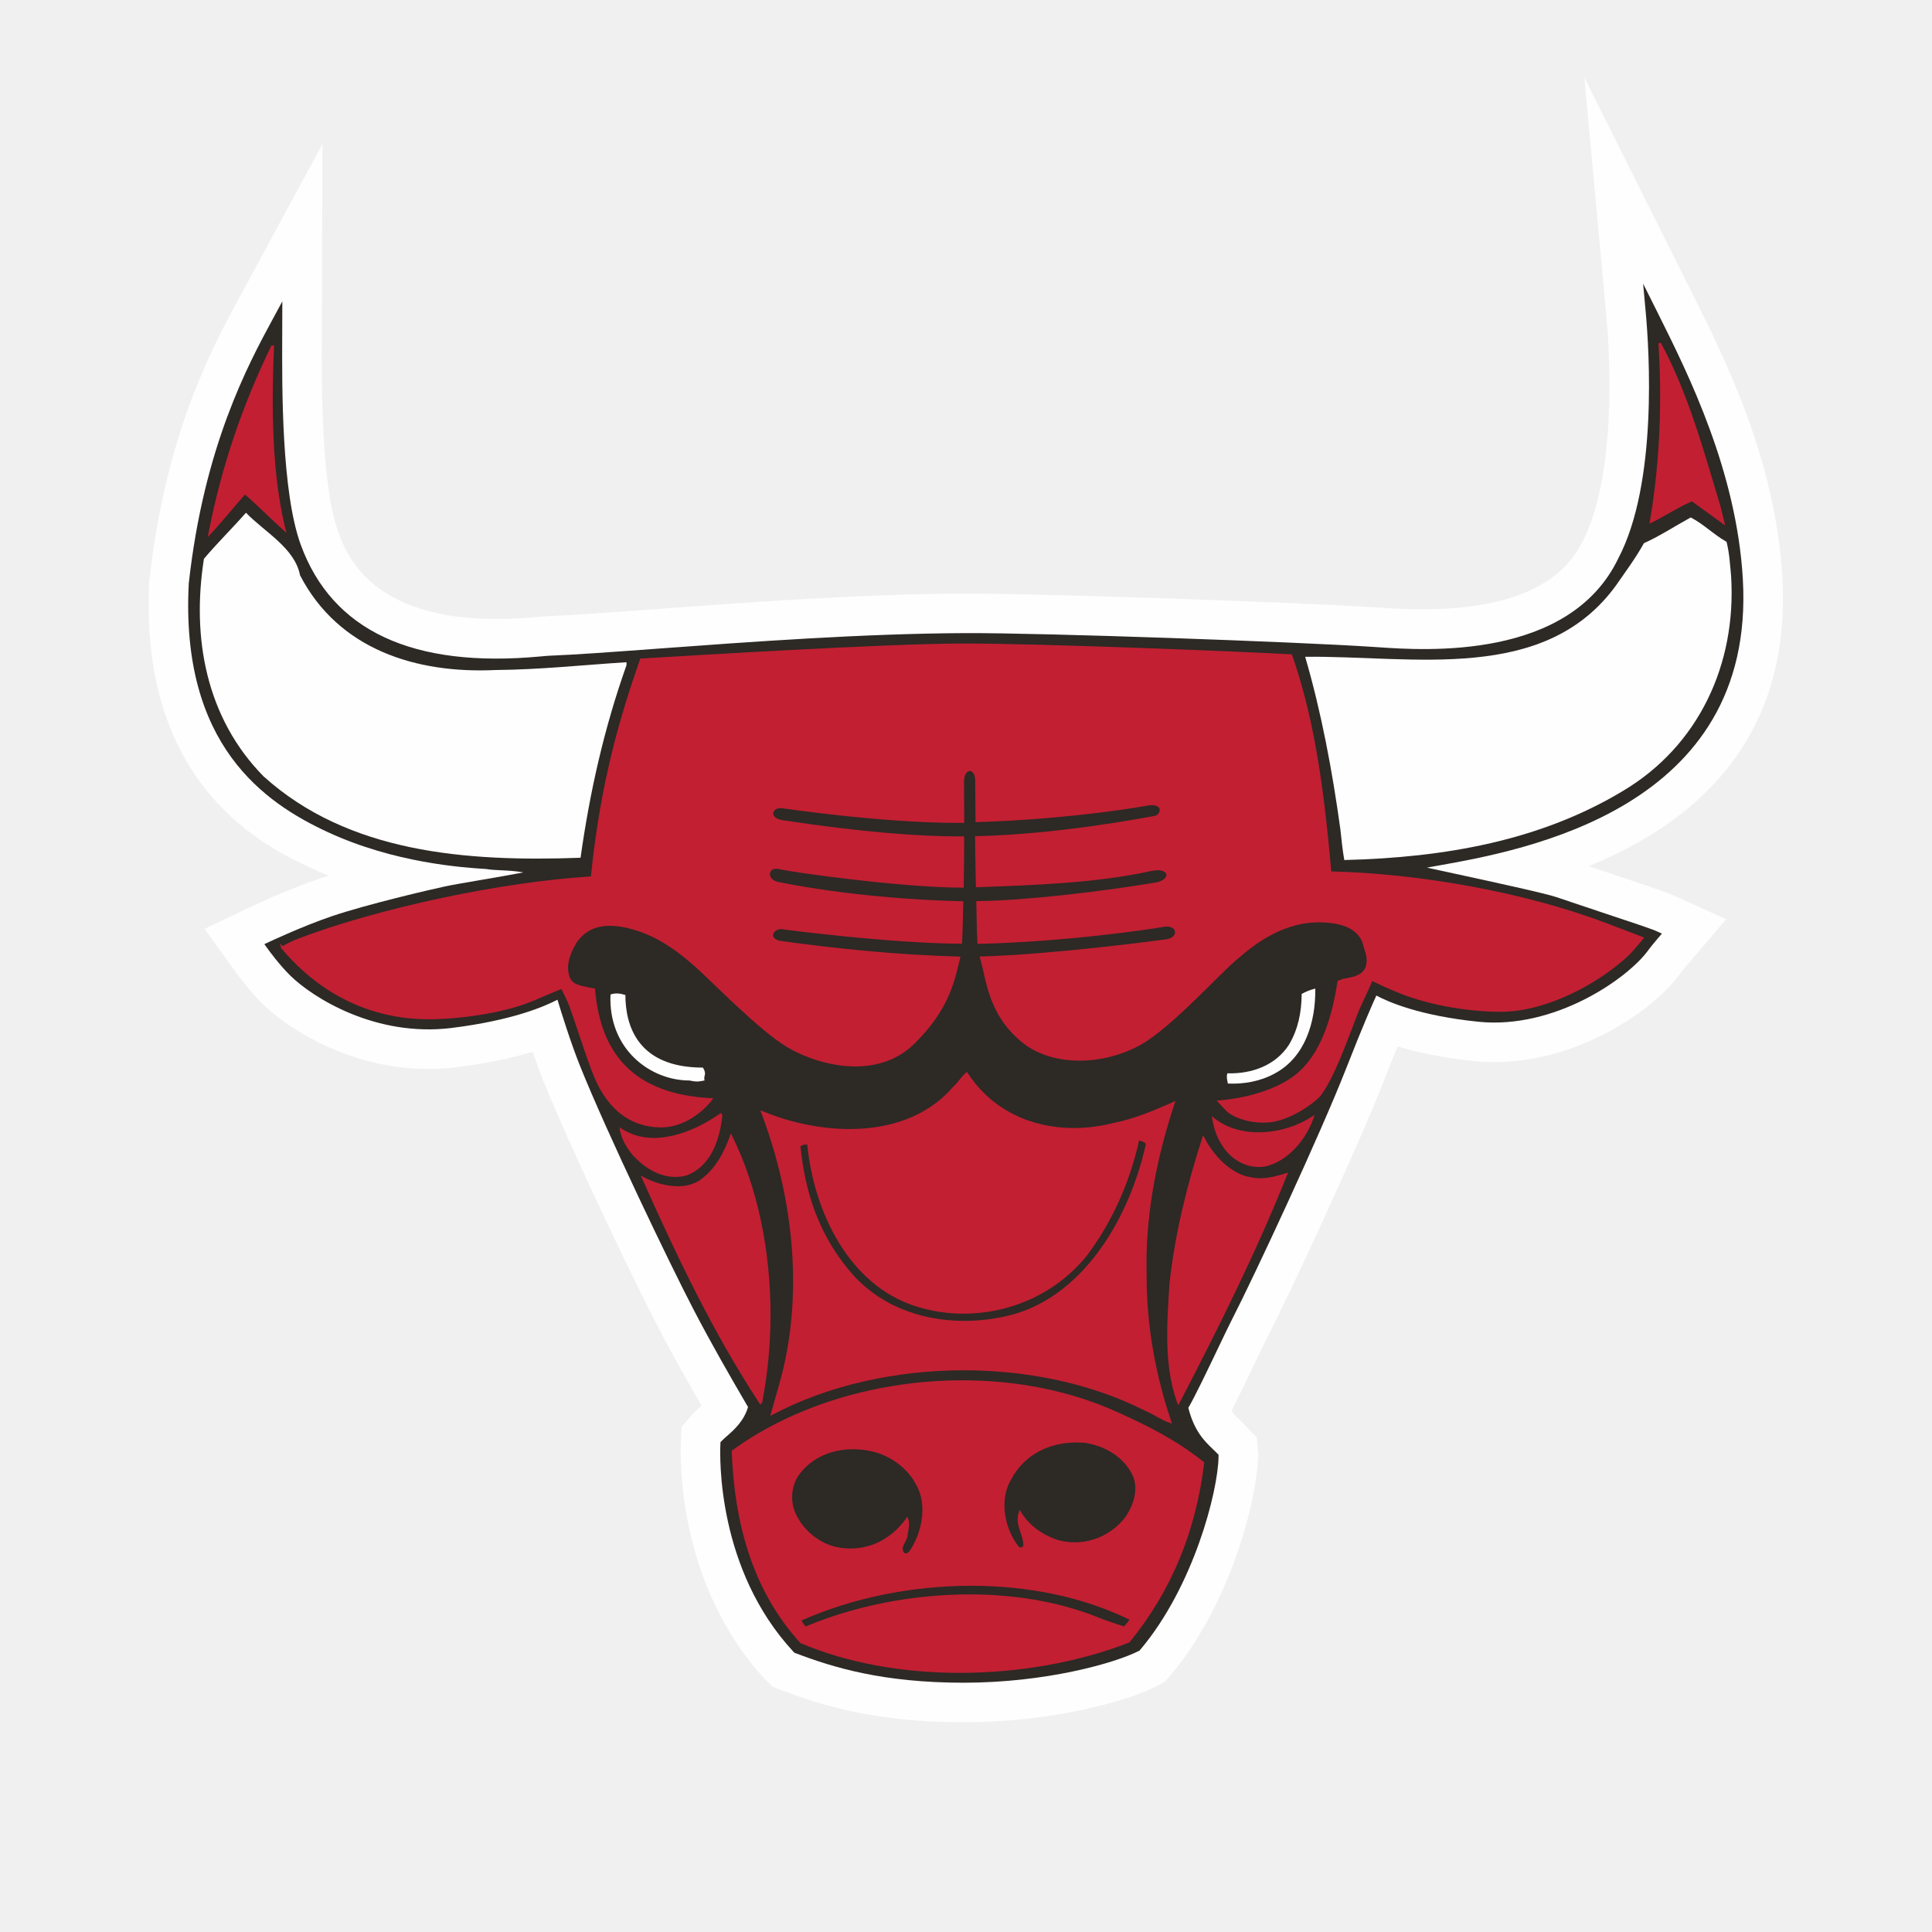
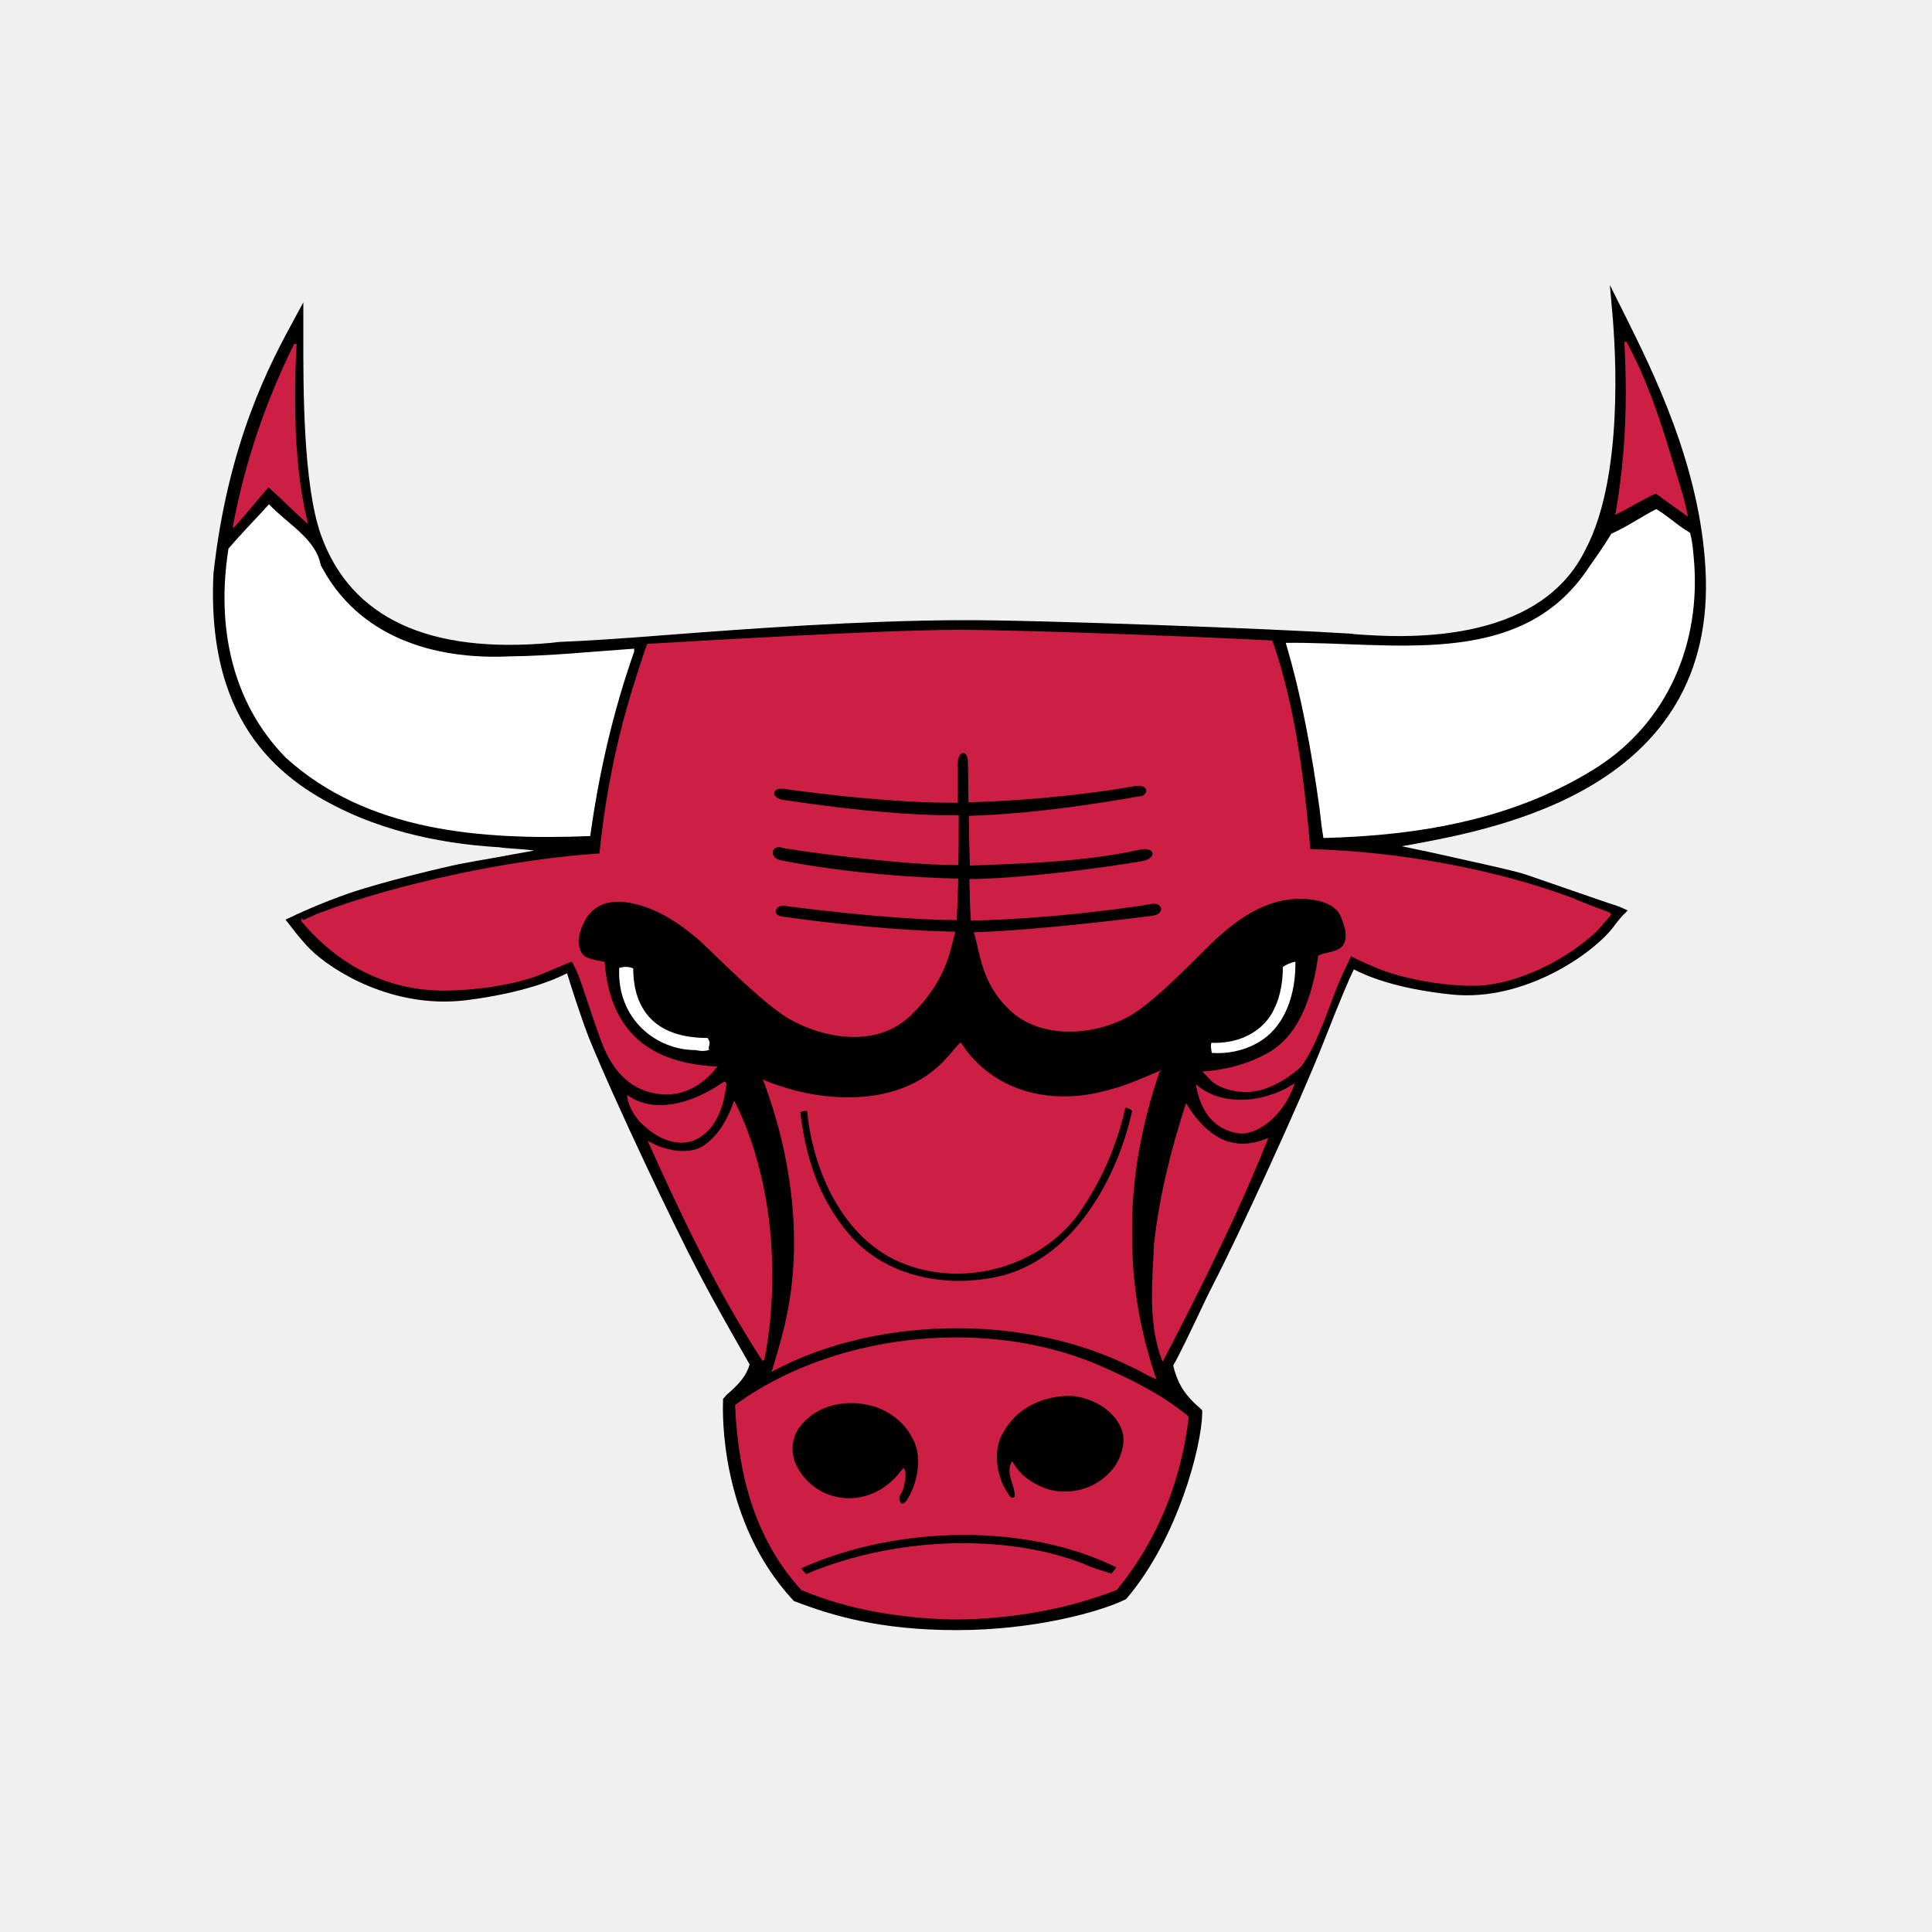
- <svg xmlns="http://www.w3.org/2000/svg" xmlns:xlink="http://www.w3.org/1999/xlink" width="500" height="500" viewBox="0 0 500 500">
-   <defs>
-     <path id="a" d="M422.973.244H.003v425.614H422.973z" />
-   </defs>
-   <g fill="none" fill-rule="evenodd">
-     <g transform="translate(38.4615 19.862)">
-       <mask id="b" fill="#fff">
-         <use xlink:href="#a" />
-       </mask>
-       <path d="M389.5 209.947l-16.862-5.654c25.764-10.426 52.654-31.248 50.175-74.777-1.711-30.122-14.844-56.444-22.701-72.196L371.573.243l5.675 61.503c1.762 19.275 1.127 44.675-6.126 58.461-9.681 20.125-41.785 17.913-53.279 17.145C297.54 136 231.415 133.747 211.357 133.747c-26.798.113-56.199 2.274-80.118 4.035-11.381.84-21.205 1.567-27.812 1.813-.686.021-1.68.113-3.012.236C58.486 143.702 51.356 124.058 49 117.595c-4.343-11.911-4.231-38.612-4.18-50.114l.184-50.114-22.004 40.681C16.465 70.144 4.306 92.635.167 130.623c-2.796 53.494 30.886 69.072 41.949 74.183 1.496.697 2.991 1.342 4.487 1.946-.912.287-1.772.563-2.592.85-7.212 2.458-14.7 5.879-16.964 6.934l-12.569 5.981 8.206 11.41c1.035 1.403 3.77 5.008 6.782 7.968 7.601 7.477 26.778 19.347 50.226 16.438 8.205-1.014 14.69-2.489 19.699-3.994.871 2.54 1.834 5.203 2.817 7.641 7.191 17.862 23.53 51.865 29.677 63.685 4.046 7.784 8.082 14.882 11.207 20.279l-.277.236c-.686.615-1.28 1.147-2.11 1.987l-2.786 3.318-.174 3.923c-.174 3.697-1.014 36.789 21.881 61.431l1.905 1.844 2.202.84c10.756 4.117 24.77 8.337 47.204 8.337 23.121 0 42.492-5.551 49.929-9.31l2.161-1.157 1.414-1.669c15.54-18.384 22.373-45.321 22.68-56.566l.246-.318-.236-.184-.307-4.517-4.302-4.363c-.943-.901-1.66-1.587-2.244-2.53 1.608-3.175 3.575-7.261 5.716-11.737l.441-.922c1.26-2.622 2.325-4.855 2.95-6.074 5.942-11.563 23.274-48.742 30.148-66.306 1.455-3.697 2.674-6.75 3.708-9.248 4.948 1.495 11.463 2.929 19.802 3.789 23.428 2.438 45.617-12.045 53.289-22.594.41-.553.984-1.25 1.383-1.731l10.562-12.393-14.383-6.493c-.195-.082-1.086-.461-4.395-1.587" fill="#FEFEFE" fill-rule="nonzero" mask="url(#b)" />
-     </g>
-     <path d="M451.051 149.959c-1.598-28.043-14.157-53.197-21.656-68.232l-.891-1.792-3.268-6.524.666 7.272c.922 10.047 3.145 44.379-7.089 63.828-12.682 26.383-49.991 23.833-62.253 22.983l-.932-.061c-20.15-1.342-85.691-3.667-105.769-3.585-26.552.113-55.85 2.274-79.401 4.005-11.524.85-21.492 1.587-28.202 1.844-.543.021-1.342.092-2.428.195-33.016 3.073-53.873-6.657-61.997-28.923-4.979-13.663-4.846-40.671-4.794-53.647l.01-3.882.021-5.449-2.592 4.793c-6.208 11.471-17.743 32.825-21.625 68.242-2.172 41.746 19.515 56.72 36.028 64.35 17.241 7.979 34.86 9.126 40.648 9.505l.42.031-.164-.021c1.188.215 2.551.277 3.985.338 1.782.082 3.708.184 5.685.553-3.124.604-7.232 1.311-10.838 1.925-3.841.655-7.468 1.28-9.353 1.68-3.913.83-20.529 4.711-29.482 7.763-7.601 2.601-15.786 6.463-15.868 6.493l-1.496.707.973 1.342c.113.154 2.858 3.964 5.716 6.77 5.849 5.756 22.127 16.018 41.785 13.57 15.714-1.946 24.135-5.592 27.382-7.313 1.014 3.38 3.452 11.205 5.901 17.299 7.079 17.596 23.192 51.118 29.257 62.773 4.907 9.433 9.773 17.811 13 23.352l1.158 1.997c-1.055 3.615-3.575 5.869-5.46 7.518-.502.44-.932.819-1.301 1.198l-.369.369-.021.522c-.154 3.247-.912 32.385 18.91 53.729l.215.236.297.113c9.875 3.779 22.773 7.661 43.537 7.661 21.185 0 38.999-5.029 45.248-8.183l.256-.123.184-.215c13.829-16.356 20.119-40.958 20.273-49.899v-.574l-.4-.41c-.338-.348-.697-.697-1.076-1.055-2.151-2.069-4.815-4.629-6.341-10.682 1.69-2.888 4.989-9.781 7.673-15.394 1.506-3.144 2.797-5.858 3.514-7.251 5.86-11.399 22.947-48.045 29.728-65.364 4.292-10.949 6.7-16.428 7.745-18.692 3.002 1.618 11.084 5.203 26.358 6.78 19.812 2.048 38.702-11.215 43.957-18.436.881-1.219 2.387-2.97 2.397-2.98l1.188-1.393-1.659-.748c-.113-.051-.789-.338-3.739-1.352l-10.961-3.667-10.93-3.667c-2.981-1.014-16.36-3.912-26.112-6.032l-7.396-1.608 2.418-.44c22.619-4.005 82.71-14.646 79.329-74.142" fill="#2D2925" fill-rule="nonzero" />
-     <path d="M53.978 137.907c3.299-17.053 8.748-33 16.186-48.311l.082-.184h.358v.328-.328h.328l-.01.338c-.205 4.578-.338 9.29-.338 14.042 0 11.297.778 22.788 3.299 33.112l.246 1.004-.768-.686c-3.288-2.939-6.556-6.309-9.957-9.228-2.991 3.349-5.86 6.985-8.882 10.191l-.758.809.215-1.086zM445.233 130.912l-.307.072.297-.092c-4.364-14.4-8.267-28.985-15.407-42.197l-.604.164c.287 4.578.43 9.126.43 13.642 0 11.051-.861 21.887-2.653 32.406l-.102.615.563-.277c3.503-1.69 6.822-3.964 10.408-5.49l8.625 6.237-1.25-5.08zM304.214 284.93l-.666.297c-4.907 2.161-9.937 4.312-15.253 5.367-3.442.881-6.935 1.342-10.387 1.342-10.787-.01-21.092-4.465-27.464-14.226l-.205-.318-.277.256c-1.28 1.127-2.059 2.53-3.391 3.728-6.792 7.815-16.646 10.816-26.716 10.816-7.816 0-15.755-1.813-22.393-4.578l-.686-.277.256.697c5.102 13.489 8.226 28.462 8.226 43.508 0 6.749-.625 13.499-1.987 20.146-.932 4.66-2.489 9.494-3.729 14.042l-.205.707.656-.338c14.372-7.61 31.92-11.471 49.417-11.471 16.565 0 33.088 3.452 46.836 10.426 2.264.932 4.384 2.509 6.454 3.175l.615.195-.205-.604c-4.005-11.87-6.372-24.478-6.372-37.68v-.563a103.099 103.099 0 0 1-.031-2.509c0-14.431 3.022-28.637 7.273-41.449l.236-.686zM163.683 298.885c-1.536-1.905-2.786-3.984-3.247-6.411l-.143-.738.635.4c2.581 1.669 5.419 2.356 8.328 2.356 6.003 0 12.313-2.95 17.036-6.268l.215-.154.184.195.164.154-.236.225.236-.225.102.102-.01.154c-.656 6.135-2.838 13.151-9.342 15.557-.973.246-1.916.358-2.838.358-4.364 0-8.154-2.54-11.084-5.705M316.362 296.551c-1.393-2.079-2.162-4.322-2.612-6.852l-.154-.84.666.522c3.227 2.55 7.294 3.656 11.453 3.656 4.886 0 9.885-1.526 13.727-4.005l.768-.492-.287.871c-1.905 5.551-6.72 11.225-12.569 12.495-.502.072-1.014.113-1.516.113-3.831 0-7.284-2.069-9.476-5.469" fill="#C21F32" fill-rule="nonzero" />
-     <path d="M323.84 304.698c.758.164 1.526.225 2.295.225 2.202 0 4.415-.584 6.577-1.26l.645-.205-.256.625c-8.062 20.156-17.794 39.647-27.843 58.994l-.338.645-.246-.686c-2.028-5.561-2.602-11.471-2.602-17.514 0-4.435.307-8.941.594-13.448 1.444-12.997 4.579-25.513 8.461-37.547l.236-.737.359.686c2.387 4.65 6.915 9.443 12.098 10.222M196.53 363.153c-12.16-18.548-21.4-38.162-30.322-58.062l-.389-.86.83.44c2.418 1.301 5.665 2.325 8.748 2.325 2.09 0 4.087-.461 5.757-1.598 3.903-2.735 6.198-7.036 7.745-11.379l.246-.717.338.686c6.71 13.56 9.927 29.988 9.927 46.232 0 7.692-.727 15.353-2.141 22.655l-.021.092-.061.072-.441.44-.215-.328zM207.218 425.257l-.061-.031-.051-.051c-12.385-13.591-17.056-31.064-17.732-49.551v-.174l.143-.102c16.288-11.86 38.067-18.128 59.538-18.128 14.096 0 28.069 2.704 40.269 8.306 7.796 3.482 15.305 7.292 22.189 12.823l-.195.256.195-.256.143.113-.021.174c-2.09 17.401-8.308 32.907-19.289 46.355l-.051.072-.072.031c-13.071 5.09-28.478 7.845-43.814 7.845-14.454 0-28.847-2.438-41.191-7.681M425.107 242.482s-7.662-2.939-9.629-3.677c-21-7.907-48.003-12.731-70.95-13.284-2.192-25.554-5.132-41.531-10.111-55.972l-.072-.195-.205-.02c-11.832-.686-64.302-2.796-84.585-2.796-20.293 0-71.821 3.196-83.642 3.882l-.205.01-.072.205c-4.763 13.765-10.182 30.921-12.703 56.187-23.192 1.424-54.406 8.06-75.416 15.967-1.526.574-2.633 1.116-3.391 1.516-.369.205-.656.369-.861.481-.051.021-.092.051-.133.072l-.635-.727.225 1.157a.278.278 0 0 0 .082.164c3.217 3.646 15.048 17.831 37.022 18.323.359.01.727.01 1.117.01 7.181 0 19.341-1.393 27.474-4.947 1.977-.881 5.819-2.458 6.864-2.878.389.738 1.547 2.98 2.12 4.588 2.356 6.545 5.163 15.947 7.232 20.054 3.053 6.094 8.031 10.99 16.104 11.174h.318c7.294-.021 12.323-5.838 13.204-7.077l.338-.471-.584-.031c-20.314-1.024-28.622-11.809-30.005-28.104l-.021-.246-.236-.041c-2.397-.43-3.924-.768-4.866-1.28-.942-.512-1.362-1.147-1.68-2.397-.133-.553-.195-1.106-.195-1.669 0-1.997.809-4.168 2.315-6.678 1.567-2.1 3.882-4.168 8.492-4.179 1.905 0 4.2.358 6.997 1.25 6.321 1.997 11.391 6.074 14.915 9.167 4.221 3.687 16.472 16.459 23.899 20.924 4.364 2.612 10.992 5.049 17.743 5.049 5.399 0 10.879-1.567 15.274-5.879 9.445-9.259 10.592-17.227 11.832-22.153l.092-.389-.4-.01c-16.298-.461-31.736-2.059-45.955-4.025-1.649-.236-2.141-.932-2.141-1.516.01-.717.799-1.567 2.11-1.567.246 0 .512.031.799.102.041.01 26.88 3.564 45.678 3.677h.297l.021-.297c.154-2.192.184-6.033.318-10.355l.01-.328-.328-.01c-11.135-.246-29.851-1.424-47.583-4.998-1.537-.318-2.141-1.239-2.141-2.007.021-.748.522-1.403 1.629-1.413.246 0 .522.031.83.113 2.643.697 31.521 4.783 47.245 4.783h.123l.328.01v-.318c.072-3.359.102-8.091.123-12.639v-.318H248.224c-10.162 0-24.872-1.024-45.791-4.21-1.711-.266-2.315-1.096-2.315-1.731 0-.655.615-1.362 1.926-1.372.113 0 .225.01.358.021-.01 0 25.528 3.8 45.442 3.8.461 0 .912 0 1.373-.01h.318v-.318c0-3.083-.021-6.678-.051-10.303v-.061c.01-1.956.881-2.745 1.516-2.745.594 0 1.363.686 1.373 2.489 0 1.372.082 5.275.082 10.15V212.77l.328-.01c19.248-.584 36.182-2.837 44.131-4.261.461-.082.861-.123 1.209-.123 1.578.031 1.987.666 2.008 1.28 0 .625-.533 1.352-1.332 1.495-2.602.471-24.913 4.783-46.139 5.244h-.318l.01.317c0 3.749.143 8.614.205 12.577l.01.328.318-.01c14.27-.512 30.794-1.045 44.981-4.179.666-.143 1.24-.215 1.742-.215 1.649.02 2.264.676 2.264 1.229.031.645-.83 1.629-2.858 1.966-13.911 2.315-33.969 4.701-46.026 4.793h-.328l.01.328c.082 3.472.113 7.681.287 10.437l.021.307h.307c22.762-.543 44.316-3.779 47.983-4.414.266-.041.512-.061.748-.061 1.424.01 2.079.778 2.079 1.495 0 .707-.625 1.567-2.346 1.813-4.005.553-30.712 3.994-47.809 4.425l-.42.01.113.4c1.69 5.787 2.018 14.216 10.418 21.436 4.108 3.534 9.629 5.121 15.325 5.121 5.614 0 11.402-1.546 16.196-4.312 7.509-4.343 19.371-17.34 23.582-21.027 3.503-3.073 11.494-10.457 22.168-10.457.154 0 .297 0 .451.01 5.481.113 8.154 1.557 9.558 3.124 1.414 1.577 1.567 3.318 1.905 4.261.246.666.451 1.567.451 2.479-.01 1.331-.42 2.642-1.752 3.462-1.864 1.157-3.626.85-5.604 1.751l-.154.072-.031.164c-1.393 8.911-4.19 19.04-11.176 24.335-3.77 2.868-8.636 4.476-12.559 5.367-3.913.891-6.874 1.045-6.874 1.045l-.676.041.451.502s1.659 1.813 2.213 2.345c1.24 1.168 4.753 2.868 9.353 2.878.492 0 .994-.021 1.506-.051 5.03-.43 10.828-4.25 13.297-6.79 3.739-4.855 7.171-14.933 9.711-21.416.891-2.315 2.93-6.319 3.76-8.378 2.069.973 3.278 1.618 7.232 3.216 8.216 3.288 18.634 4.732 25.63 4.732.4 0 .789 0 1.168-.01 11.432-.297 24.36-7.21 32.156-14.431 1.362-1.27 3.893-4.414 3.903-4.424l.277-.348-.41-.154z" fill="#C21F32" fill-rule="nonzero" />
-     <path d="M261.69 382.874c-1.209 2.028-1.741 4.353-1.741 6.719 0 3.83 1.414 7.753 3.626 10.611.133.184.318.266.533.277.246 0 .522-.133.727-.358v-.205c.02-2.263-1.444-4.23-1.465-6.719 0-.574.082-1.188.297-1.813l.215-.666.358.594c2.233 3.687 5.819 6.012 9.568 7.261 1.465.379 2.93.574 4.354.574 4.999-.01 9.64-2.264 12.918-6.299 1.557-2.182 2.745-4.947 2.745-7.651 0-1.27-.256-2.53-.871-3.728-2.356-4.588-7.14-7.241-11.944-8.03-.82-.092-1.639-.133-2.458-.133-6.956 0-13.461 3.114-16.862 9.566M234.451 402.02c.4.021.881-.44 1.209-1.004 1.823-2.868 3.063-6.596 3.063-10.232 0-2.386-.533-4.732-1.762-6.78l.277-.164-.287.143c-1.916-3.667-5.829-6.627-9.558-7.876-2.131-.686-4.384-1.045-6.618-1.045-5.347 0-10.572 2.048-13.87 6.452-1.27 1.669-1.905 3.82-1.905 5.961 0 1.116.174 2.233.533 3.277 1.752 4.896 6.402 8.767 11.33 9.699 1.106.195 2.192.297 3.247.297 5.737 0 10.787-2.806 14.372-7.733l.358-.492.205.574c.154.43.215.891.215 1.342-.01 1.014-.266 2.038-.369 2.857-.174 1.444-1.311 2.561-1.27 3.554 0 .328.092.645.379 1.024.174.102.318.143.451.143M208.516 420.924c12.518-5.254 27.485-8.296 42.349-8.296 11.217 0 22.363 1.731 32.371 5.561 2.51 1.065 5.163 1.936 7.693 2.724.635-.83.942-1.014 1.373-1.741-12.211-5.992-26.552-8.777-40.966-8.777-15.376 0-30.834 3.175-43.865 8.972.256.655.584 1.075 1.045 1.557M219.434 328.377c7.488 9.33 18.675 13.458 30.107 13.468 4.2 0 8.431-.563 12.518-1.629 19.064-5.285 30.568-26.056 34.502-44.225-.553-.512-1.045-.625-1.762-.84-2.387 10.693-6.945 21.191-13.696 30.029-8.072 9.832-19.986 14.8-31.715 14.8-4.169 0-8.318-.625-12.272-1.885-17.445-5.439-26.511-24.57-28.202-41.89-.717.01-1.199.051-1.762.44 1.188 11.932 4.763 22.563 12.283 31.73" fill="#2D2925" fill-rule="nonzero" />
-     <path d="M77.648 148.879c9.998 19.286 30.158 25.503 50.667 24.519 11.473-.102 22.496-1.29 33.826-2.018l-.01.789c-5.767 16.244-9.496 32.785-11.883 49.817-29.687 1.086-60.122-1.26-82.054-21.078-14.854-15.107-18.644-35.826-15.417-56.29 3.544-4.199 7.181-7.722 10.879-11.922 4.866 5.029 12.651 9.136 13.993 16.182M446.833 140.222c.748 2.98.891 5.797 1.178 8.921 1.414 22.84-8.451 43.897-27.945 55.522-21.338 12.864-45.996 17.268-72.159 17.913-.441-2.345-.727-5.326-1.024-7.979-2.069-15.025-4.897-30.214-9.107-44.624 28.007-.318 62.079 7.067 80.569-18.64 2.469-3.585 4.938-6.862 7.099-10.754 4.138-1.854 8.123-4.496 12.119-6.668 3.36 1.741 5.911 4.414 9.271 6.309M340.397 255.843c.113 8.757-2.684 17.811-10.521 21.989-3.678 2.018-7.96 2.776-12.098 2.591-.143-.768-.451-1.721-.133-2.653 6.423.195 12.559-2.12 15.95-7.415 2.315-3.902 3.247-8.275 3.278-13.12 1.076-.625 2.295-1.086 3.524-1.393M182.337 279.622c-1.158.195-1.711.491-3.882.01-10.305 0-21.082-8.255-20.457-22.246 1.219-.471 2.592-.287 3.852.123 0 7.937 3.206 18.784 20.068 18.784 1.147 1.843.041 2.028.42 3.329" fill="#FEFEFE" fill-rule="nonzero" />
-     <path d="M0 0h500v500H0z" />
+ <svg xmlns="http://www.w3.org/2000/svg" version="1.1" id="Layer_2" x="0px" y="0px" viewBox="0 0 400 400" style="enable-background:new 0 0 400 400;" xml:space="preserve">
+   <style type="text/css">
+ 	.st0{fill:#CD1F43;}
+ 	.st1{fill:#FFFFFF;}
+ </style>
+   <g id="Layer_2_1_">
+     <path d="M353.1,117.7c-1.2-21.5-10.9-40.8-16.6-52.3l-0.7-1.4l-2.5-5l0.5,5.6c0.7,7.7,2.4,34.1-5.5,49.1   c-9.8,20.2-38.4,18.3-47.8,17.6l-0.7-0.1c-15.5-1-65.8-2.9-81.2-2.8c-20.4,0.1-42.9,1.7-61,3.1c-8.8,0.7-16.5,1.2-21.6,1.4   c-0.4,0-1,0.1-1.9,0.2c-25.3,2.3-41.4-5.1-47.6-22.2c-3.8-10.5-3.7-31.2-3.7-41.2v-2.9v-4.2l-2,3.7c-4.8,8.8-13.6,25.2-16.6,52.4   c-1.6,32.1,15,43.5,27.7,49.4c13.2,6.1,26.7,7,31.2,7.3h0.3h-0.1c1,0.2,2,0.2,3,0.3c1.4,0.1,2.9,0.2,4.3,0.4   c-2.4,0.4-5.5,1-8.3,1.5c-2.9,0.5-5.7,1-7.2,1.3c-3,0.6-15.7,3.6-22.7,6c-5.9,2-12.1,4.9-12.2,5l-1.1,0.5l0.8,1   c0.1,0.1,2.2,3,4.4,5.2c4.5,4.4,17,12.3,32.1,10.5c12-1.5,18.5-4.3,21-5.6c0.8,2.6,2.7,8.6,4.5,13.3c5.5,13.5,17.8,39.3,22.5,48.2   c3.8,7.3,7.5,13.7,9.9,17.9l0.9,1.6c-0.8,2.8-2.8,4.5-4.2,5.8c-0.4,0.3-0.7,0.6-1,1l-0.3,0.3v0.4c-0.1,2.5-0.7,24.9,14.5,41.3   l0.2,0.2l0.3,0.1c7.6,2.9,17.5,5.9,33.4,5.9c16.3,0,29.9-3.9,34.8-6.3l0.2-0.1l0.2-0.2c10.6-12.5,15.5-31.5,15.6-38.3V292l-0.3-0.3   c-0.3-0.3-0.5-0.5-0.9-0.8c-1.6-1.6-3.7-3.5-4.8-8.2c1.3-2.2,3.8-7.5,5.9-11.9c1.1-2.4,2.2-4.5,2.7-5.5   c4.5-8.7,17.6-36.9,22.8-50.2c3.3-8.4,5.1-12.6,6-14.4c2.3,1.2,8.5,4,20.2,5.2c15.2,1.6,29.7-8.7,33.7-14.2c0.7-1,1.8-2.2,1.8-2.2   l1-1l-1.3-0.6c-0.1,0-0.6-0.3-2.9-1l-8.4-2.9l-8.4-2.9c-2.2-0.8-12.5-3-20.1-4.7l-5.7-1.2l1.8-0.3   C309.6,171.6,355.7,163.5,353.1,117.7" />
+     <path class="st0" d="M48.3,108.5c2.5-13.1,6.7-25.3,12.5-37.1l0.1-0.2H61h0.1v0.3v-0.3h0.3v0.3c-0.2,3.5-0.3,7.1-0.3,10.8   c0,8.7,0.6,17.5,2.5,25.4l0.2,0.8l-0.6-0.5c-2.5-2.2-5-4.8-7.6-7.1c-2.3,2.6-4.5,5.4-6.8,7.9l-0.6,0.6L48.3,108.5z" />
+     <path class="st0" d="M348.6,103.1l-0.3,0.1L348.6,103.1c-3.4-11.1-6.3-22.2-11.9-32.4l-0.4,0.1c0.2,3.5,0.3,7,0.3,10.5   c0,8.5-0.7,16.8-2.1,24.9l-0.1,0.4l0.4-0.2c2.7-1.3,5.3-3,8-4.2l6.7,4.8L348.6,103.1z" />
+     <path class="st0" d="M240.4,221.5l-0.5,0.3c-3.8,1.6-7.6,3.3-11.7,4.2c-2.7,0.7-5.4,1-8,1c-8.3,0-16.2-3.5-21.1-10.9l-0.2-0.3   l-0.2,0.2c-1,0.9-1.6,1.9-2.6,2.9c-5.2,6-12.8,8.3-20.5,8.3c-6,0-12.1-1.4-17.2-3.5l-0.5-0.3l0.2,0.5c3.9,10.4,6.3,21.9,6.3,33.4   c0,5.2-0.5,10.4-1.6,15.5c-0.7,3.5-1.9,7.3-2.9,10.8l-0.2,0.5l0.5-0.3c11-5.9,24.5-8.8,38-8.8c12.7,0,25.4,2.7,36,8   c1.7,0.7,3.4,1.9,4.9,2.4l0.4,0.2l-0.2-0.4c-3.1-9.1-4.9-18.8-4.9-29c0-0.2,0-0.3,0-0.4c0-0.7,0-1.3,0-1.9c0-11.1,2.3-22,5.6-31.8   L240.4,221.5z" />
+     <path class="st0" d="M132.4,232.2c-1.2-1.5-2.2-3-2.5-4.9l-0.1-0.6l0.5,0.3c2,1.3,4.2,1.8,6.4,1.8c4.6,0,9.4-2.2,13.1-4.8l0.2-0.1   l0.2,0.2l0.1,0.1l-0.2,0.2l0.2-0.2l0.1,0.1v0.1c-0.5,4.7-2.2,10.1-7.2,11.9c-0.8,0.2-1.5,0.3-2.2,0.3   C137.6,236.5,134.8,234.6,132.4,232.2" />
+     <path class="st0" d="M249.7,230.4c-1-1.6-1.6-3.3-2-5.3l-0.1-0.6l0.5,0.4c2.5,2,5.6,2.8,8.8,2.8c3.7,0,7.6-1.2,10.6-3.1l0.6-0.3   l-0.3,0.7c-1.5,4.2-5.2,8.7-9.7,9.6c-0.4,0.1-0.8,0.1-1.1,0.1C254.1,234.5,251.4,233,249.7,230.4" />
+     <path class="st0" d="M255.4,236.6c0.6,0.1,1.2,0.2,1.7,0.2c1.7,0,3.4-0.4,5-1l0.5-0.2l-0.2,0.5c-6.2,15.5-13.7,30.5-21.4,45.3   l-0.3,0.5l-0.2-0.5c-1.6-4.2-2-8.8-2-13.4c0-3.4,0.3-6.8,0.4-10.3c1.1-9.9,3.5-19.6,6.5-28.8l0.2-0.5l0.3,0.5   C248,232.4,251.5,236,255.4,236.6" />
+     <path class="st0" d="M157.7,281.5c-9.3-14.3-16.4-29.3-23.3-44.6l-0.3-0.7l0.6,0.3c1.8,1,4.3,1.8,6.7,1.8c1.6,0,3.1-0.3,4.4-1.2   c3-2.1,4.8-5.4,6-8.7l0.2-0.5l0.3,0.5c5.1,10.4,7.6,23,7.6,35.5c0,5.9-0.5,11.8-1.6,17.4v0.1l-0.1,0.1l-0.3,0.3L157.7,281.5z" />
+     <path class="st0" d="M165.9,329.2L165.9,329.2L165.9,329.2c-9.6-10.5-13.1-23.9-13.7-38.2v-0.1l0.1-0.1   c12.5-9.1,29.2-13.9,45.8-13.9c10.8,0,21.5,2.1,30.9,6.4c6,2.7,11.8,5.6,17,9.9l-0.2,0.2l0.2-0.2l0.1,0.1v0.2   c-1.6,13.3-6.4,25.3-14.8,35.6v0.1h-0.1c-10,3.9-21.9,6.1-33.7,6.1C186.4,335.1,175.3,333.2,165.9,329.2" />
+     <path class="st0" d="M333.2,188.9c0,0-5.9-2.2-7.4-2.9c-16.1-6.1-36.9-9.8-54.5-10.2c-1.7-19.6-4-31.9-7.8-43l-0.1-0.2h-0.2   c-9.1-0.5-49.4-2.2-65-2.2s-55.1,2.4-64.2,2.9h0l-0.1,0.2c-3.6,10.6-7.8,23.7-9.8,43.2c-17.8,1.1-41.8,6.2-57.9,12.3   c-1.1,0.4-2,0.9-2.6,1.1c-0.3,0.2-0.5,0.3-0.7,0.3c0,0-0.1,0-0.1,0.1l-0.5-0.5l0.2,0.9c0,0.1,0,0.1,0.1,0.1   c2.5,2.8,11.6,13.7,28.5,14.1c0.3,0,0.6,0,0.9,0c5.5,0,14.9-1,21.1-3.8c1.6-0.7,4.5-1.9,5.3-2.2c0.3,0.6,1.2,2.2,1.6,3.5   c1.8,5,4,12.3,5.5,15.4c2.3,4.7,6.1,8.5,12.4,8.6c0.1,0,0.2,0,0.3,0c5.6,0,9.4-4.5,10.1-5.5l0.3-0.3h-0.4c-15.6-0.8-22-9.1-23-21.5   v-0.2H125c-1.8-0.3-3-0.6-3.7-1s-1-0.9-1.3-1.8c-0.1-0.4-0.2-0.9-0.2-1.3c0-1.6,0.6-3.2,1.7-5.1c1.2-1.6,3-3.2,6.5-3.2   c1.5,0,3.2,0.3,5.4,1c4.8,1.6,8.7,4.7,11.4,7c3.2,2.9,12.6,12.6,18.3,16.1c3.4,2,8.5,3.9,13.7,3.9c4.2,0,8.4-1.2,11.8-4.5   c7.3-7.1,8.1-13.2,9.1-17l0.1-0.3h-0.3c-12.5-0.3-24.4-1.6-35.3-3.1c-1.3-0.2-1.6-0.7-1.6-1.1c0-0.5,0.6-1.2,1.6-1.2   c0.2,0,0.4,0,0.6,0.1c0,0,20.7,2.8,35,2.9h0.3v-0.3c0.1-1.7,0.2-4.7,0.3-8v-0.3h-0.3c-8.6-0.2-22.9-1.1-36.5-3.8   c-1.2-0.3-1.6-1-1.6-1.6s0.4-1,1.2-1.1c0.2,0,0.4,0,0.6,0.1c2,0.5,24.2,3.6,36.2,3.6h0.1h0.3v-0.3c0.1-2.6,0.1-6.2,0.1-9.7v-0.3   H198c-0.3,0-0.5,0-0.8,0c-7.8,0-19.1-0.8-35.1-3.2c-1.3-0.2-1.8-0.9-1.8-1.3c0-0.5,0.4-1,1.5-1c0.1,0,0.2,0,0.3,0   c0,0,19.6,2.9,34.9,2.9c0.3,0,0.7,0,1,0h0.3V166c0-2.3,0-5.1,0-7.9V158c0-1.5,0.7-2.1,1.1-2.1c0.4,0,1,0.5,1,1.9   c0,1,0.1,4.1,0.1,7.8v0.2v0.3h0.3c14.8-0.4,27.8-2.2,33.9-3.3c0.3-0.1,0.7-0.1,1-0.1c1.2,0,1.6,0.5,1.6,1s-0.4,1-1,1.1   c-2,0.3-19.1,3.6-35.4,4.1h-0.3v0.3c0,2.9,0.1,6.6,0.2,9.7v0.3h0.3c11-0.4,23.6-0.8,34.5-3.2c0.5-0.1,1-0.2,1.3-0.2   c1.3,0,1.7,0.5,1.7,1s-0.6,1.2-2.2,1.5c-10.6,1.8-26,3.6-35.4,3.7h-0.3v0.3c0.1,2.7,0.1,5.9,0.3,8v0.3h0.3   c17.5-0.4,34-2.9,36.9-3.4c0.2,0,0.4-0.1,0.6-0.1c1.1,0,1.6,0.6,1.6,1.1s-0.5,1.2-1.8,1.4c-3.1,0.4-23.6,3-36.7,3.4h-0.3l0.1,0.3   c1.3,4.4,1.6,10.9,8,16.4c3.1,2.7,7.4,3.9,11.8,3.9c4.3,0,8.7-1.2,12.5-3.3c5.8-3.4,14.9-13.3,18.1-16.2c2.7-2.3,8.8-8,17-8   c0.1,0,0.3,0,0.3,0c4.2,0.1,6.2,1.2,7.4,2.4c1,1.2,1.2,2.5,1.5,3.3c0.2,0.5,0.3,1.2,0.3,1.9c0,1-0.3,2.1-1.3,2.7   c-1.5,0.9-2.8,0.7-4.3,1.4l-0.1,0.1v0.2c-1,6.8-3.2,14.6-8.6,18.7c-2.9,2.2-6.7,3.5-9.6,4.2c-3,0.7-5.3,0.8-5.3,0.8h-0.5l0.3,0.3   c0,0,1.3,1.4,1.7,1.8c1,0.9,3.6,2.2,7.2,2.2c0.3,0,0.8,0,1.1-0.1c3.9-0.3,8.3-3.3,10.2-5.2c2.9-3.7,5.5-11.5,7.4-16.4   c0.7-1.8,2.2-4.8,2.9-6.4c1.6,0.8,2.5,1.2,5.5,2.5c6.3,2.5,14.3,3.6,19.6,3.6c0.3,0,0.6,0,0.9,0c8.7-0.3,18.7-5.5,24.7-11.1   c1-1,3-3.4,3-3.4l0.2-0.3L333.2,188.9z" />
+     <path d="M207.7,296.6c-1,1.6-1.3,3.4-1.3,5.2c0,2.9,1.1,6,2.8,8.1c0.1,0.2,0.3,0.2,0.4,0.2c0.2,0,0.4-0.1,0.5-0.3v-0.2   c0-1.7-1.1-3.3-1.1-5.2c0-0.4,0.1-1,0.3-1.4l0.2-0.5l0.3,0.4c1.7,2.9,4.5,4.6,7.4,5.5c1.1,0.3,2.2,0.4,3.4,0.4   c3.8,0,7.4-1.7,9.9-4.8c1.2-1.6,2.1-3.8,2.1-5.9c0-1-0.2-1.9-0.7-2.9c-1.8-3.5-5.5-5.5-9.2-6.1c-0.6-0.1-1.3-0.1-1.9-0.1   C215.3,289.3,210.4,291.7,207.7,296.6" />
+     <path d="M186.8,311.3c0.3,0,0.7-0.3,1-0.8c1.4-2.2,2.3-5.1,2.3-7.9c0-1.8-0.4-3.6-1.4-5.2l0.2-0.1l-0.2,0.1   c-1.5-2.9-4.5-5.1-7.4-6.1c-1.6-0.5-3.4-0.8-5.1-0.8c-4.1,0-8.1,1.6-10.6,4.9c-1,1.3-1.5,2.9-1.5,4.6c0,0.9,0.2,1.7,0.4,2.5   c1.4,3.7,4.9,6.7,8.7,7.4c0.9,0.2,1.7,0.3,2.5,0.3c4.4,0,8.3-2.2,11.1-6l0.3-0.3l0.2,0.4c0.1,0.3,0.2,0.7,0.2,1   c0,0.8-0.2,1.6-0.3,2.2c-0.1,1.1-1,2-1,2.8c0,0.3,0.1,0.5,0.3,0.8C186.6,311.3,186.7,311.3,186.8,311.3" />
+     <path d="M166.9,325.9c9.6-4.1,21.1-6.4,32.5-6.4c8.7,0,17.2,1.3,24.8,4.2c1.9,0.9,4,1.5,5.9,2.1c0.5-0.6,0.7-0.8,1-1.3   c-9.3-4.6-20.4-6.7-31.5-6.7c-11.9,0-23.7,2.4-33.7,6.9C166.3,325.2,166.5,325.5,166.9,325.9" />
+     <path d="M175.2,254.8c5.7,7.2,14.4,10.3,23.1,10.4c3.2,0,6.5-0.4,9.6-1.2c14.6-4.1,23.4-20,26.5-34c-0.4-0.4-0.8-0.5-1.4-0.7   c-1.8,8.2-5.4,16.3-10.5,23.1c-6.2,7.5-15.3,11.3-24.4,11.3c-3.2,0-6.4-0.5-9.4-1.5c-13.4-4.2-20.3-18.9-21.6-32.2   c-0.5,0-1,0-1.4,0.3C166.8,239.6,169.5,247.8,175.2,254.8" />
+     <path class="st1" d="M66.4,117c7.7,14.8,23.2,19.6,38.9,18.9c8.8-0.1,17.3-1,26-1.6v0.6c-4.4,12.5-7.3,25.2-9.1,38.2   c-22.8,0.9-46.2-1-63-16.2c-11.4-11.6-14.4-27.5-11.9-43.3c2.7-3.2,5.5-6,8.4-9.2C59.4,108.4,65.4,111.5,66.4,117" />
+     <path class="st1" d="M349.9,110.3c0.6,2.2,0.7,4.4,0.9,6.8c1.1,17.6-6.5,33.7-21.5,42.6C313,169.6,294,173,274,173.5   c-0.3-1.8-0.6-4.1-0.8-6.1c-1.6-11.5-3.7-23.2-7-34.3c21.5-0.3,47.7,5.5,61.9-14.4c1.9-2.8,3.8-5.3,5.5-8.2   c3.2-1.4,6.2-3.5,9.3-5.1C345.3,106.8,347.3,108.8,349.9,110.3" />
+     <path class="st1" d="M268.2,199.1c0.1,6.7-2.1,13.7-8,16.9c-2.9,1.6-6.1,2.2-9.3,2c-0.1-0.6-0.3-1.3-0.1-2.1   c4.9,0.2,9.6-1.6,12.3-5.7c1.8-3,2.5-6.3,2.5-10C266.3,199.7,267.2,199.3,268.2,199.1" />
+     <path class="st1" d="M146.8,217.4c-0.9,0.2-1.3,0.3-2.9,0c-7.9,0-16.2-6.3-15.7-17c1-0.3,2-0.3,2.9,0.1c0,6.1,2.4,14.4,15.4,14.4   C147.4,216.2,146.5,216.4,146.8,217.4" />
  </g>
</svg>
